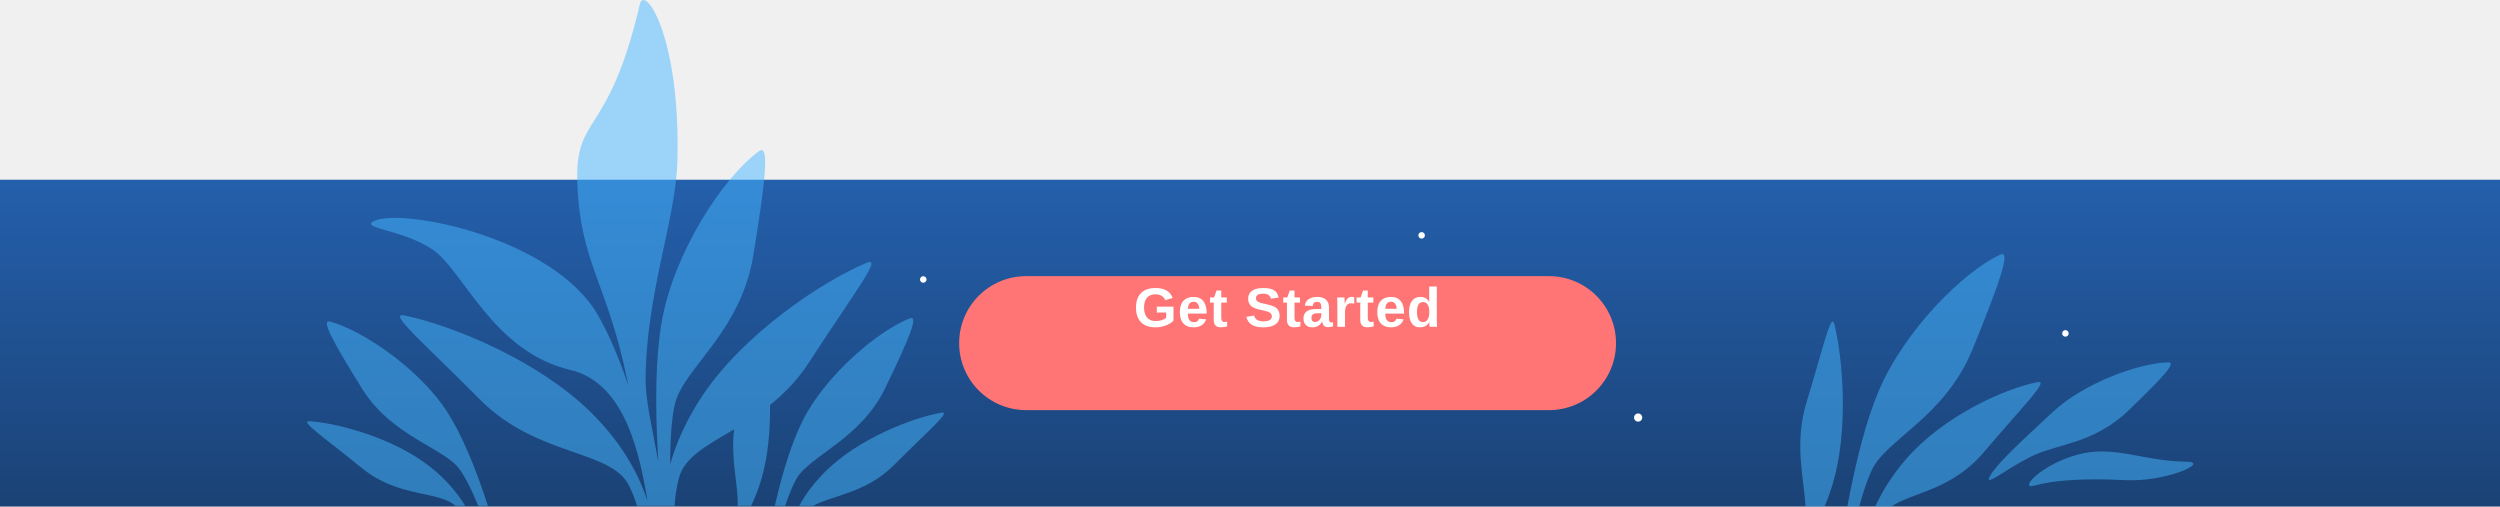
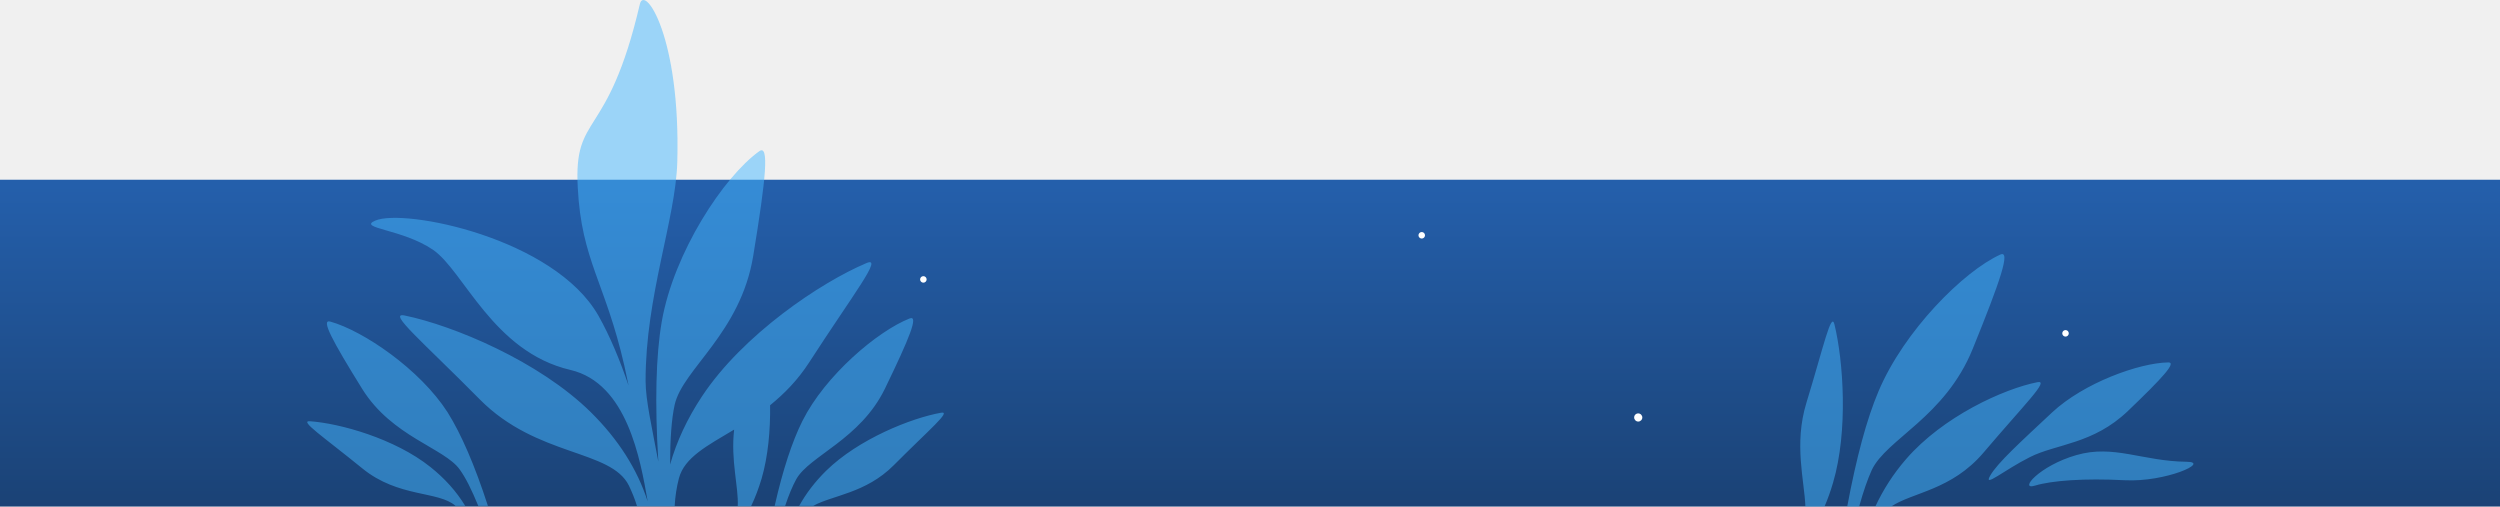
- <svg xmlns="http://www.w3.org/2000/svg" width="1530px" height="310px" viewBox="0 0 1530 310" version="1.1">
-   <defs>
-     <linearGradient x1="50%" y1="1.47%" x2="50%" y2="168.196%" id="linearGradient-1">
-       <stop stop-color="#245FAB" offset="0%" />
-       <stop stop-color="#142E50" offset="99.96%" />
-     </linearGradient>
-   </defs>
-   <g id="Page-3" stroke="none" stroke-width="1" fill="none" fill-rule="evenodd">
-     <g id="6" transform="translate(0, -409)">
-       <g id="Group-15-Copy" transform="translate(0, 409)">
-         <rect id="Rectangle" fill="url(#linearGradient-1)" x="0" y="110" width="1530" height="200" />
-         <g id="get-started" transform="translate(587, 169)">
-           <rect id="Rectangle" fill="#FF7575" x="0" y="0" width="402" height="82" rx="41" />
-           <text id="Get-Started" font-family="Arial-BoldMT, Arial" font-size="34" font-weight="bold" letter-spacing="0.461" fill="#FFFFFF">
-             <tspan x="106.83" y="31">Get Started</tspan>
-           </text>
-         </g>
-         <path d="M389.846,309.55 C388.524,305.226 386.894,301.107 384.955,297.191 C373.934,274.928 328.624,279.767 293.628,244.42 C258.633,209.074 236.722,190.831 247.694,193.101 C277.267,199.222 329.894,220.985 361.565,252.29 C378.377,268.909 389.981,287.123 396.376,306.935 C391.857,281.118 383.803,234.545 349.056,226.393 C301.595,215.257 283.724,165.623 264.84,152.799 C245.956,139.976 218.452,139.79 229.617,135.006 C247.243,127.454 339.109,145.569 366.192,193.296 C373.213,205.669 379.399,220.663 384.59,236.022 C383.668,231.526 382.792,227.463 381.961,223.832 C370.276,172.764 355.766,159.49 353.434,114.981 C350.982,68.203 371.879,87.023 391.62,2.494 C394.443,-9.595 416.667,22.2 414.552,99.199 C413.589,134.254 395.025,181.276 395.112,233.193 C395.132,244.949 399.149,262.089 402.878,282.448 C400.637,246.201 401.35,217.619 405.017,196.703 C412.44,154.357 442.895,108.111 464.585,92.455 C470.899,87.897 468.763,108.804 461.026,156.274 C453.288,203.744 417.781,225.692 412.952,247.568 C411.063,256.131 410.131,268.334 410.158,284.177 C414.152,269.987 420.655,256.092 429.667,242.492 C454.712,204.698 502.347,172.655 530.331,160.858 C540.712,156.482 522.706,179.157 495.182,221.686 C488.087,232.65 479.783,241.028 471.255,247.849 C471.446,262.973 470.069,279.061 466.091,292.764 C464.338,298.805 462.207,304.4 459.7,309.55 L451.454,309.55 C452.056,297.917 447.062,281.617 449.281,262.702 C432.798,272.566 418.855,279.711 415.503,292.546 C414.083,297.98 413.203,303.648 412.862,309.55 L389.846,309.55 Z M480.549,309.55 L474.191,309.55 C479.228,287.461 484.898,270.115 491.2,257.512 C505.09,229.739 537.234,202.492 556.759,194.838 C562.444,192.61 556.747,206.533 541.62,237.747 C526.494,268.962 495.247,278.988 487.317,293.199 C485.051,297.259 482.795,302.71 480.549,309.55 Z M497.718,309.55 L489.121,309.55 C493.316,301.911 498.812,294.757 505.609,288.086 C525.472,268.593 557.871,255.81 575.956,252.586 C582.665,251.389 568.992,262.662 547.029,284.69 C529.814,301.956 509.245,303.064 497.718,309.55 Z M298.596,309.55 L292.68,309.55 C288.688,299.76 284.93,292.365 281.407,287.364 C272.035,274.06 239.911,267.355 221.605,237.893 C203.299,208.43 196.177,195.179 202.064,196.801 C222.282,202.372 257.098,226.11 273.815,252.279 C282.24,265.468 290.5,284.559 298.596,309.55 Z M284.689,309.55 L278.776,309.55 C268.232,300.209 243.884,304.652 221.782,286.7 C197.637,267.088 182.86,257.306 189.657,257.795 C207.98,259.111 241.538,268.438 263.33,285.747 C272.215,292.805 279.335,300.739 284.689,309.55 Z M1137.848,310 L1130.565,310 C1136.135,280.08 1142.489,256.62 1149.626,239.62 C1165.282,202.329 1201.903,165.939 1224.241,155.826 C1230.745,152.882 1224.35,171.59 1207.31,213.507 C1190.27,255.424 1154.497,268.61 1145.541,287.683 C1142.95,293.201 1140.386,300.64 1137.848,310 Z M1157.403,310 L1147.667,310 C1152.417,299.65 1158.691,289.978 1166.49,280.984 C1189.092,254.917 1226.158,238.026 1246.889,233.869 C1254.58,232.327 1238.998,247.378 1214.012,276.841 C1194.302,300.082 1170.52,301.227 1157.403,310 Z M1116.582,310 L1104.927,310 C1104.31,294.008 1097.799,271.804 1105.505,246.56 C1116.289,211.23 1120.657,190.367 1122.678,198.593 C1128.125,220.767 1131.154,263.743 1121.813,295.496 C1120.309,300.611 1118.565,305.445 1116.582,310 Z M1327.015,221.765 C1332.245,221.658 1323.611,231.065 1302.356,251.465 C1281.101,271.866 1258.532,271.53 1242.476,279.672 C1226.42,287.814 1213.617,298.882 1218.04,291.097 C1222.463,283.312 1236.703,270.447 1255.962,252.421 C1275.222,234.396 1309.048,222.136 1327.015,221.765 Z M1338.163,282.571 C1353.077,282.715 1325.246,295.207 1300.37,293.839 C1275.493,292.471 1255.523,294.063 1245.338,297.154 C1235.153,300.244 1247.941,284.953 1270.768,278.442 C1293.595,271.932 1311.155,282.311 1338.163,282.571 Z" id="Combined-Shape" fill="#45B8FF" opacity="0.501" />
-         <path d="M565.07,169.035 C566.174,169.054 567.054,169.965 567.034,171.07 C567.015,172.174 566.104,173.054 565,173.034 C563.895,173.015 563.016,172.104 563.035,171 C563.054,169.895 563.965,169.016 565.07,169.035 Z M870.07,142.035 C871.174,142.054 872.054,142.965 872.034,144.07 C872.015,145.174 871.104,146.054 870,146.034 C868.895,146.015 868.016,145.104 868.035,144 C868.054,142.895 868.965,142.016 870.07,142.035 Z M1264.07,202.035 C1265.174,202.054 1266.054,202.965 1266.034,204.07 C1266.015,205.174 1265.104,206.054 1264,206.034 C1262.895,206.015 1262.016,205.104 1262.035,204 C1262.054,202.895 1262.965,202.016 1264.07,202.035 Z M1002.587,253.044 C1003.967,253.068 1005.067,254.206 1005.043,255.587 C1005.019,256.967 1003.88,258.067 1002.5,258.043 C1001.119,258.019 1000.02,256.88 1000.044,255.5 C1000.068,254.119 1001.206,253.02 1002.587,253.044 Z" id="Combined-Shape" fill="#FFFFFF" />
-       </g>
+ <svg xmlns="http://www.w3.org/2000/svg" version="1.1" id="Слой_1" x="0px" y="0px" viewBox="0 0 1530 310" style="enable-background:new 0 0 1530 310;" xml:space="preserve">
+   <style type="text/css">
+ 	.st0{fill:url(#Rectangle_1_);}
+ 	.st1{opacity:0.501;fill:#45B8FF;enable-background:new    ;}
+ 	.st2{fill:#FFFFFF;}
+ </style>
+   <g id="_x36_" transform="translate(0, -409)">
+     <g id="Group-15-Copy" transform="translate(0, 409)">
+       <linearGradient id="Rectangle_1_" gradientUnits="userSpaceOnUse" x1="459.2" y1="550.785" x2="459.2" y2="549.118" gradientTransform="matrix(1530 0 0 -200 -701811 110270)">
+         <stop offset="0" style="stop-color:#245FAB" />
+         <stop offset="1" style="stop-color:#142E50" />
+       </linearGradient>
+       <rect id="Rectangle" y="110" class="st0" width="1530" height="200" />
+       <g id="get-started" transform="translate(587, 169)">
+ 		</g>
+       <path id="Combined-Shape" class="st1" d="M389.8,309.6c-1.3-4.3-3-8.4-4.9-12.4c-11-22.3-56.3-17.4-91.3-52.8    s-56.9-53.6-45.9-51.3c29.6,6.1,82.2,27.9,113.9,59.2c16.8,16.6,28.4,34.8,34.8,54.6c-4.5-25.8-12.6-72.4-47.3-80.5    c-47.5-11.1-65.3-60.8-84.2-73.6c-18.9-12.8-46.4-13-35.2-17.8c17.6-7.6,109.5,10.6,136.6,58.3c7,12.4,13.2,27.4,18.4,42.7    c-0.9-4.5-1.8-8.6-2.6-12.2c-11.7-51.1-26.2-64.3-28.5-108.9C351,68.2,371.9,87,391.6,2.5c2.8-12.1,25,19.7,22.9,96.7    c-1,35.1-19.5,82.1-19.4,134c0,11.8,4,28.9,7.8,49.3c-2.2-36.2-1.5-64.8,2.1-85.7c7.4-42.3,37.9-88.6,59.6-104.2    c6.3-4.6,4.2,16.3-3.6,63.8c-7.7,47.5-43.2,69.4-48.1,91.3c-1.9,8.6-2.8,20.8-2.8,36.6c4-14.2,10.5-28.1,19.5-41.7    c25-37.8,72.7-69.8,100.7-81.6c10.4-4.4-7.6,18.3-35.1,60.8c-7.1,11-15.4,19.3-23.9,26.2c0.2,15.1-1.2,31.2-5.2,44.9    c-1.8,6-3.9,11.6-6.4,16.8h-8.2c0.6-11.6-4.4-27.9-2.2-46.8c-16.5,9.9-30.4,17-33.8,29.8c-1.4,5.4-2.3,11.1-2.6,17H389.8z     M480.5,309.6h-6.4c5-22.1,10.7-39.4,17-52c13.9-27.8,46-55,65.6-62.7c5.7-2.2,0,11.7-15.1,42.9c-15.1,31.2-46.4,41.2-54.3,55.5    C485.1,297.3,482.8,302.7,480.5,309.6z M497.7,309.6h-8.6c4.2-7.6,9.7-14.8,16.5-21.5c19.9-19.5,52.3-32.3,70.3-35.5    c6.7-1.2-7,10.1-28.9,32.1C529.8,302,509.2,303.1,497.7,309.6z M298.6,309.6h-5.9c-4-9.8-7.7-17.2-11.3-22.2    c-9.4-13.3-41.5-20-59.8-49.5s-25.4-42.7-19.5-41.1c20.2,5.6,55,29.3,71.8,55.5C282.2,265.5,290.5,284.6,298.6,309.6z     M284.7,309.6h-5.9c-10.5-9.3-34.9-4.9-57-22.9c-24.1-19.6-38.9-29.4-32.1-28.9c18.3,1.3,51.9,10.6,73.7,28    C272.2,292.8,279.3,300.7,284.7,309.6z M1137.8,310h-7.3c5.6-29.9,11.9-53.4,19.1-70.4c15.7-37.3,52.3-73.7,74.6-83.8    c6.5-2.9,0.1,15.8-16.9,57.7s-52.8,55.1-61.8,74.2C1143,293.2,1140.4,300.6,1137.8,310z M1157.4,310h-9.7c4.8-10.3,11-20,18.8-29    c22.6-26.1,59.7-43,80.4-47.1c7.7-1.5-7.9,13.5-32.9,43C1194.3,300.1,1170.5,301.2,1157.4,310z M1116.6,310h-11.7    c-0.6-16-7.1-38.2,0.6-63.4c10.8-35.3,15.2-56.2,17.2-48c5.4,22.2,8.5,65.1-0.9,96.9C1120.3,300.6,1118.6,305.4,1116.6,310z     M1327,221.8c5.2-0.1-3.4,9.3-24.7,29.7s-43.8,20.1-59.9,28.2c-16.1,8.1-28.9,19.2-24.4,11.4c4.4-7.8,18.7-20.7,37.9-38.7    C1275.2,234.4,1309,222.1,1327,221.8z M1338.2,282.6c14.9,0.1-12.9,12.6-37.8,11.3s-44.8,0.2-55,3.3c-10.2,3.1,2.6-12.2,25.4-18.7    C1293.6,271.9,1311.2,282.3,1338.2,282.6z" />
+       <path id="Combined-Shape_1_" class="st2" d="M565.1,169c1.1,0,2,0.9,2,2s-0.9,2-2,2c-1.1,0-2-0.9-2-2S564,169,565.1,169z     M870.1,142c1.1,0,2,0.9,2,2s-0.9,2-2,2c-1.1,0-2-0.9-2-2S869,142,870.1,142z M1264.1,202c1.1,0,2,0.9,2,2s-0.9,2-2,2    c-1.1,0-2-0.9-2-2S1263,202,1264.1,202z M1002.6,253c1.4,0,2.5,1.2,2.5,2.5c0,1.4-1.2,2.5-2.5,2.5c-1.4,0-2.5-1.2-2.5-2.5    C1000.1,254.1,1001.2,253,1002.6,253z" />
    </g>
  </g>
</svg>
